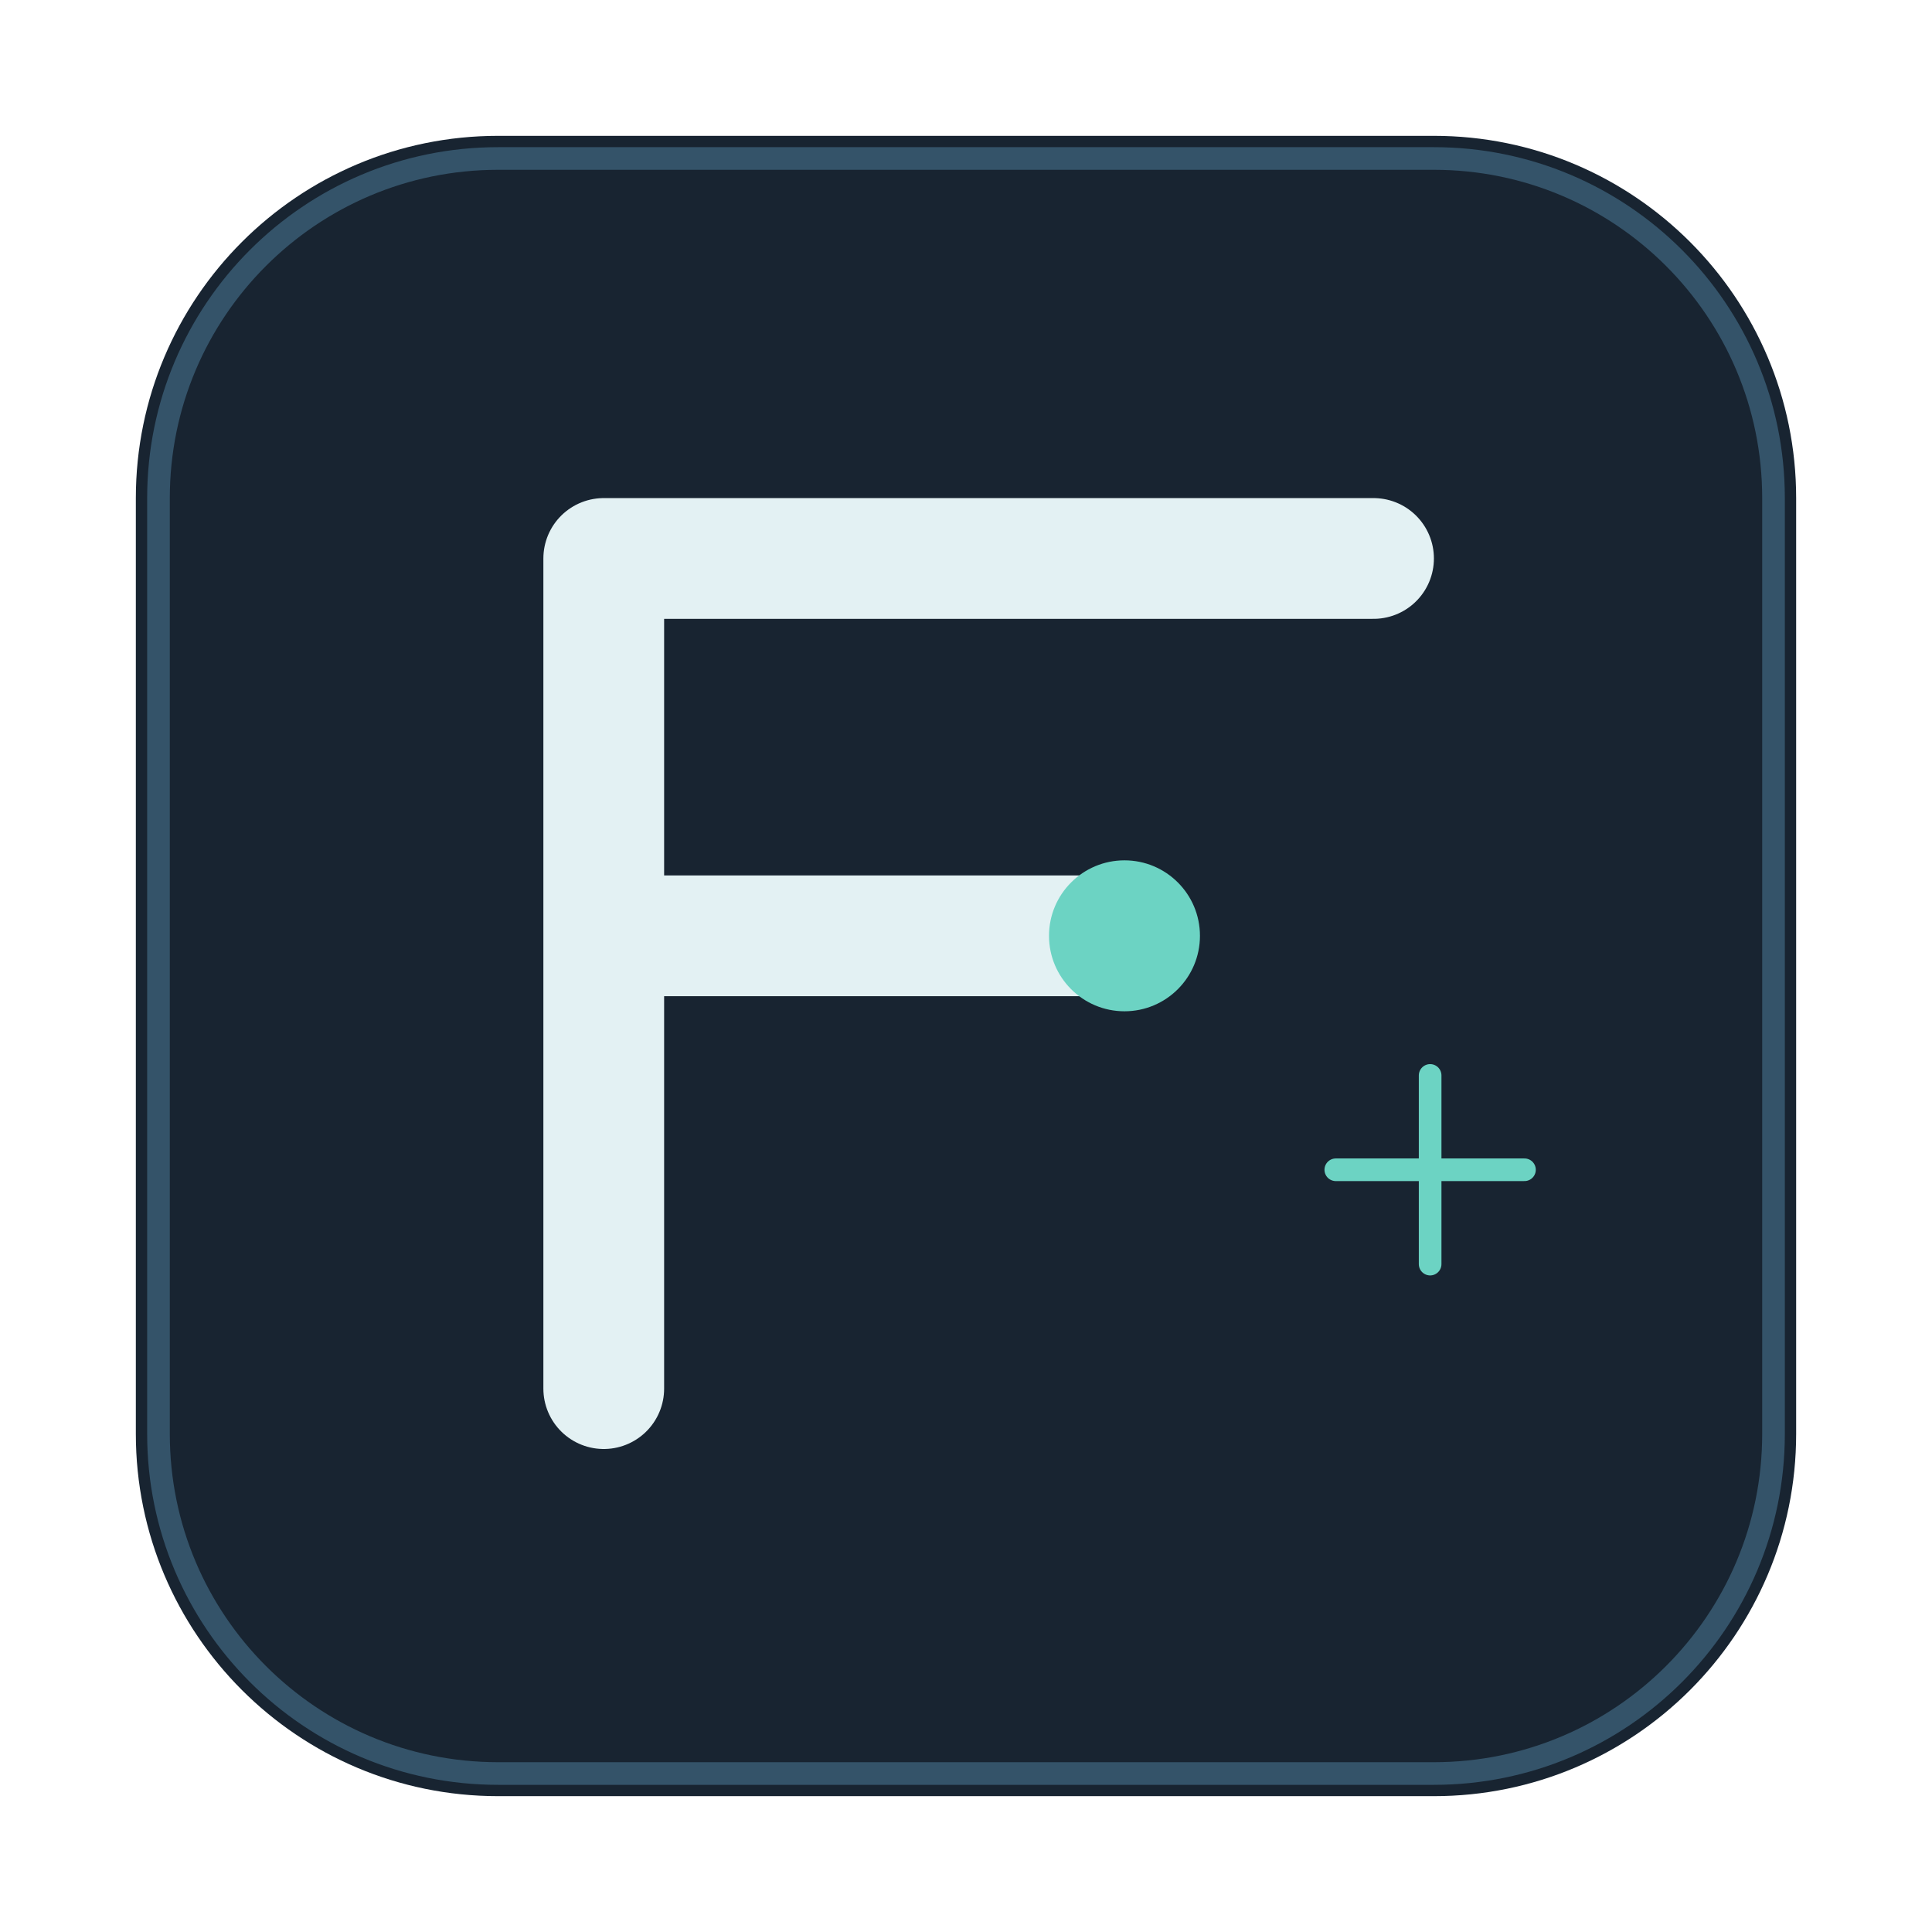
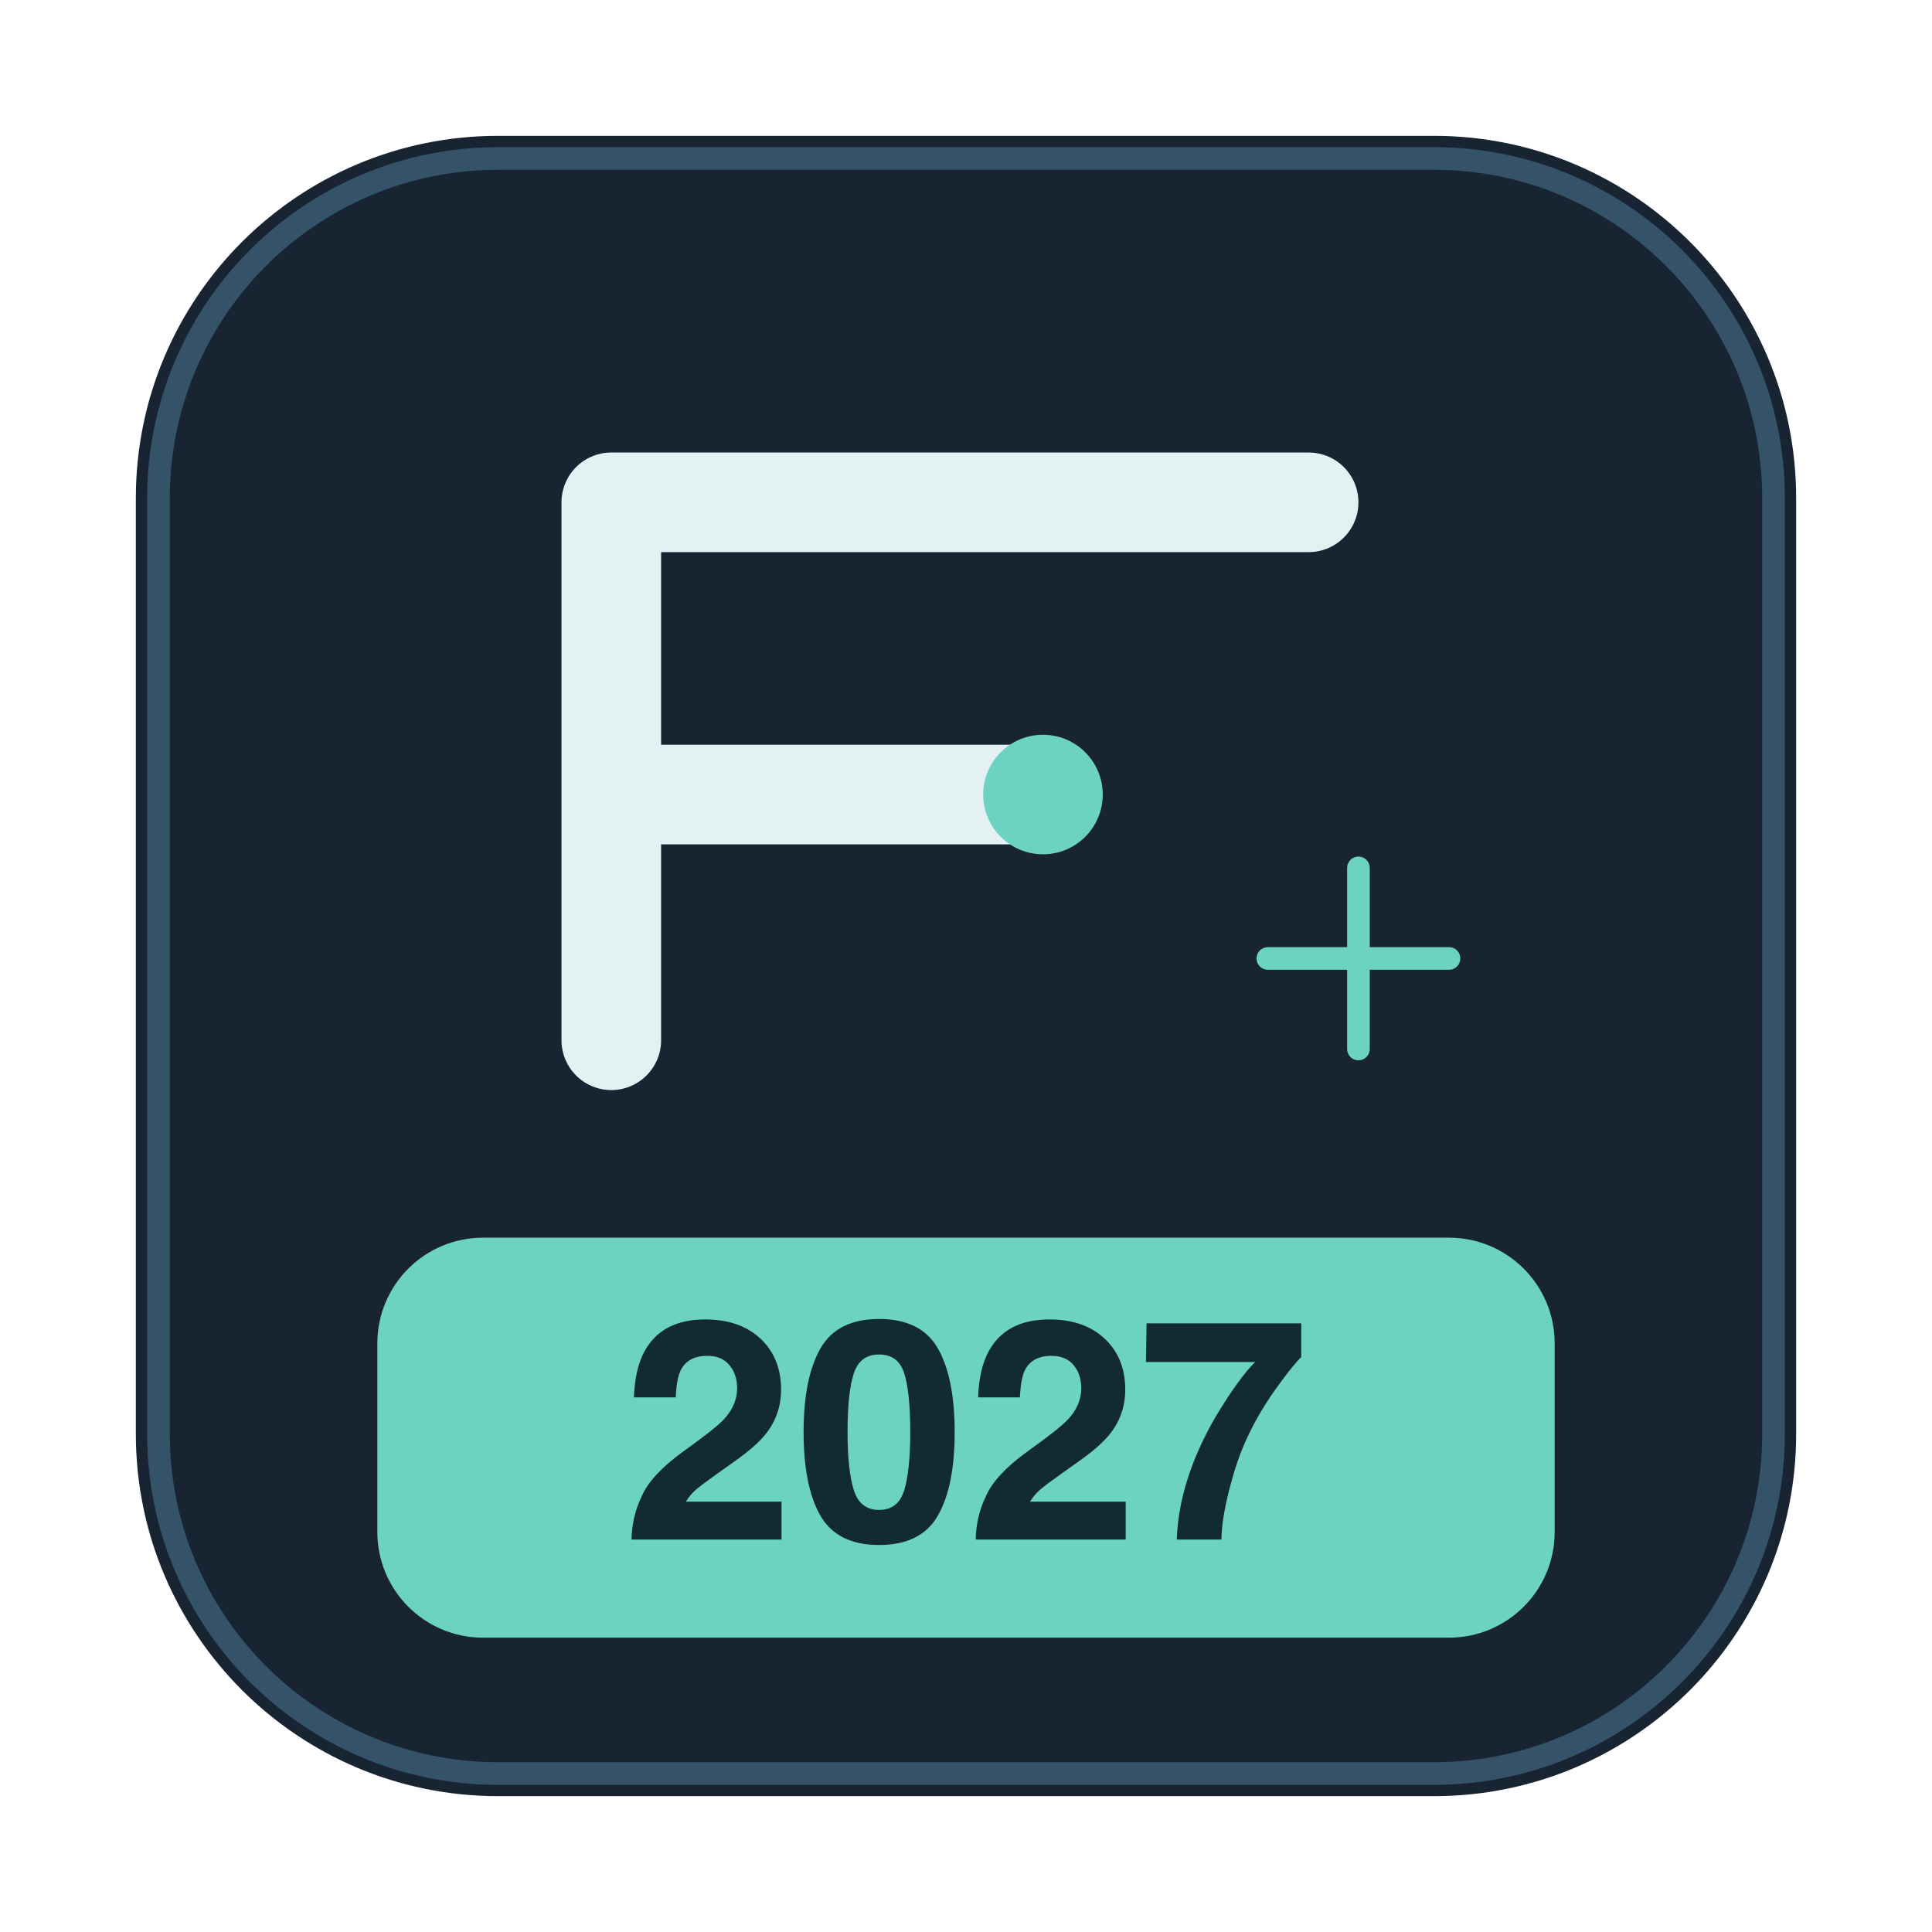
<svg xmlns="http://www.w3.org/2000/svg" width="256" height="256" viewBox="0 0 256 256">
  <rect x="18" y="18" width="220" height="220" rx="48" fill="#182431" />
  <rect x="21" y="21" width="214" height="214" rx="45" fill="none" stroke="#345369" stroke-width="3" />
-   <path d="M80 184V74h102M80 124h69" fill="none" stroke="#e3f1f3" stroke-width="16" stroke-linecap="round" stroke-linejoin="round" />
-   <circle cx="149" cy="124" r="10" fill="#6cd3c3" />
-   <path d="M177 155h25m-12.5-12.5v25" fill="none" stroke="#6cd3c3" stroke-width="3" stroke-linecap="round" />
+   <g transform="translate(15 12) scale(.88)">
+     <path d="M75 143V62h105M75 106h65" fill="none" stroke="#e3f1f3" stroke-width="15" stroke-linecap="round" stroke-linejoin="round" />
+     <circle cx="140" cy="106" r="9" fill="#6cd3c3" />
+   </g>
+   <path d="M168 127h24m-12-12v24" fill="none" stroke="#6cd3c3" stroke-width="3" stroke-linecap="round" />
+   <rect x="50" y="164" width="156" height="53" rx="14" fill="#6cd3c3" />
+   <g fill="#122b33">
+     <path d="M712 1155Q661 1216 566 1216Q436 1216 389 1119Q362 1063 357 941H80Q87 1126 147 1240Q261 1457 552 1457Q782 1457 918.0 1329.5Q1054 1202 1054 992Q1054 831 958 706Q895 623 751 521L637 440Q530 364 490.5 330.0Q451 296 424 251H1057V0H64Q68 156 131 285Q192 430 419 592Q616 733 674 794Q763 889 763 1002Q763 1094 712 1155Z" transform="translate(82.3955 204) scale(0.02001953 -0.02001953)" />
+     <path d="M564 -36Q287 -36 175.5 158.0Q64 352 64 711Q64 1070 175.5 1265.0Q287 1460 564 1460Q841 1460 953 1265Q1064 1070 1064 711Q1064 352 952.5 158.0Q841 -36 564 -36ZM731 329Q770 461 770 711Q770 973 730.5 1099.0Q691 1225 564 1225Q437 1225 396.0 1099.0Q355 973 355 711Q355 461 396.0 328.5Q437 196 564 196Q691 196 731 329Z" transform="translate(105.1978 204) scale(0.02001953 -0.02001953)" />
+     <path d="M712 1155Q661 1216 566 1216Q436 1216 389 1119Q362 1063 357 941H80Q87 1126 147 1240Q261 1457 552 1457Q782 1457 918.0 1329.5Q1054 1202 1054 992Q1054 831 958 706Q895 623 751 521L637 440Q530 364 490.5 330.0Q451 296 424 251H1057V0H64Q68 156 131 285Q192 430 419 592Q616 733 674 794Q763 889 763 1002Q763 1094 712 1155Z" transform="translate(128 204) scale(0.02001953 -0.02001953)" />
+     <path d="M902 984Q788 822 711 650Q650 515 601.0 320.0Q552 125 552 0H256Q269 390 512 811Q669 1072 775 1175H52L56 1431H1080V1208Q1016 1145 902 984Z" transform="translate(150.8022 204) scale(0.02001953 -0.02001953)" />
+   </g>
</svg>
